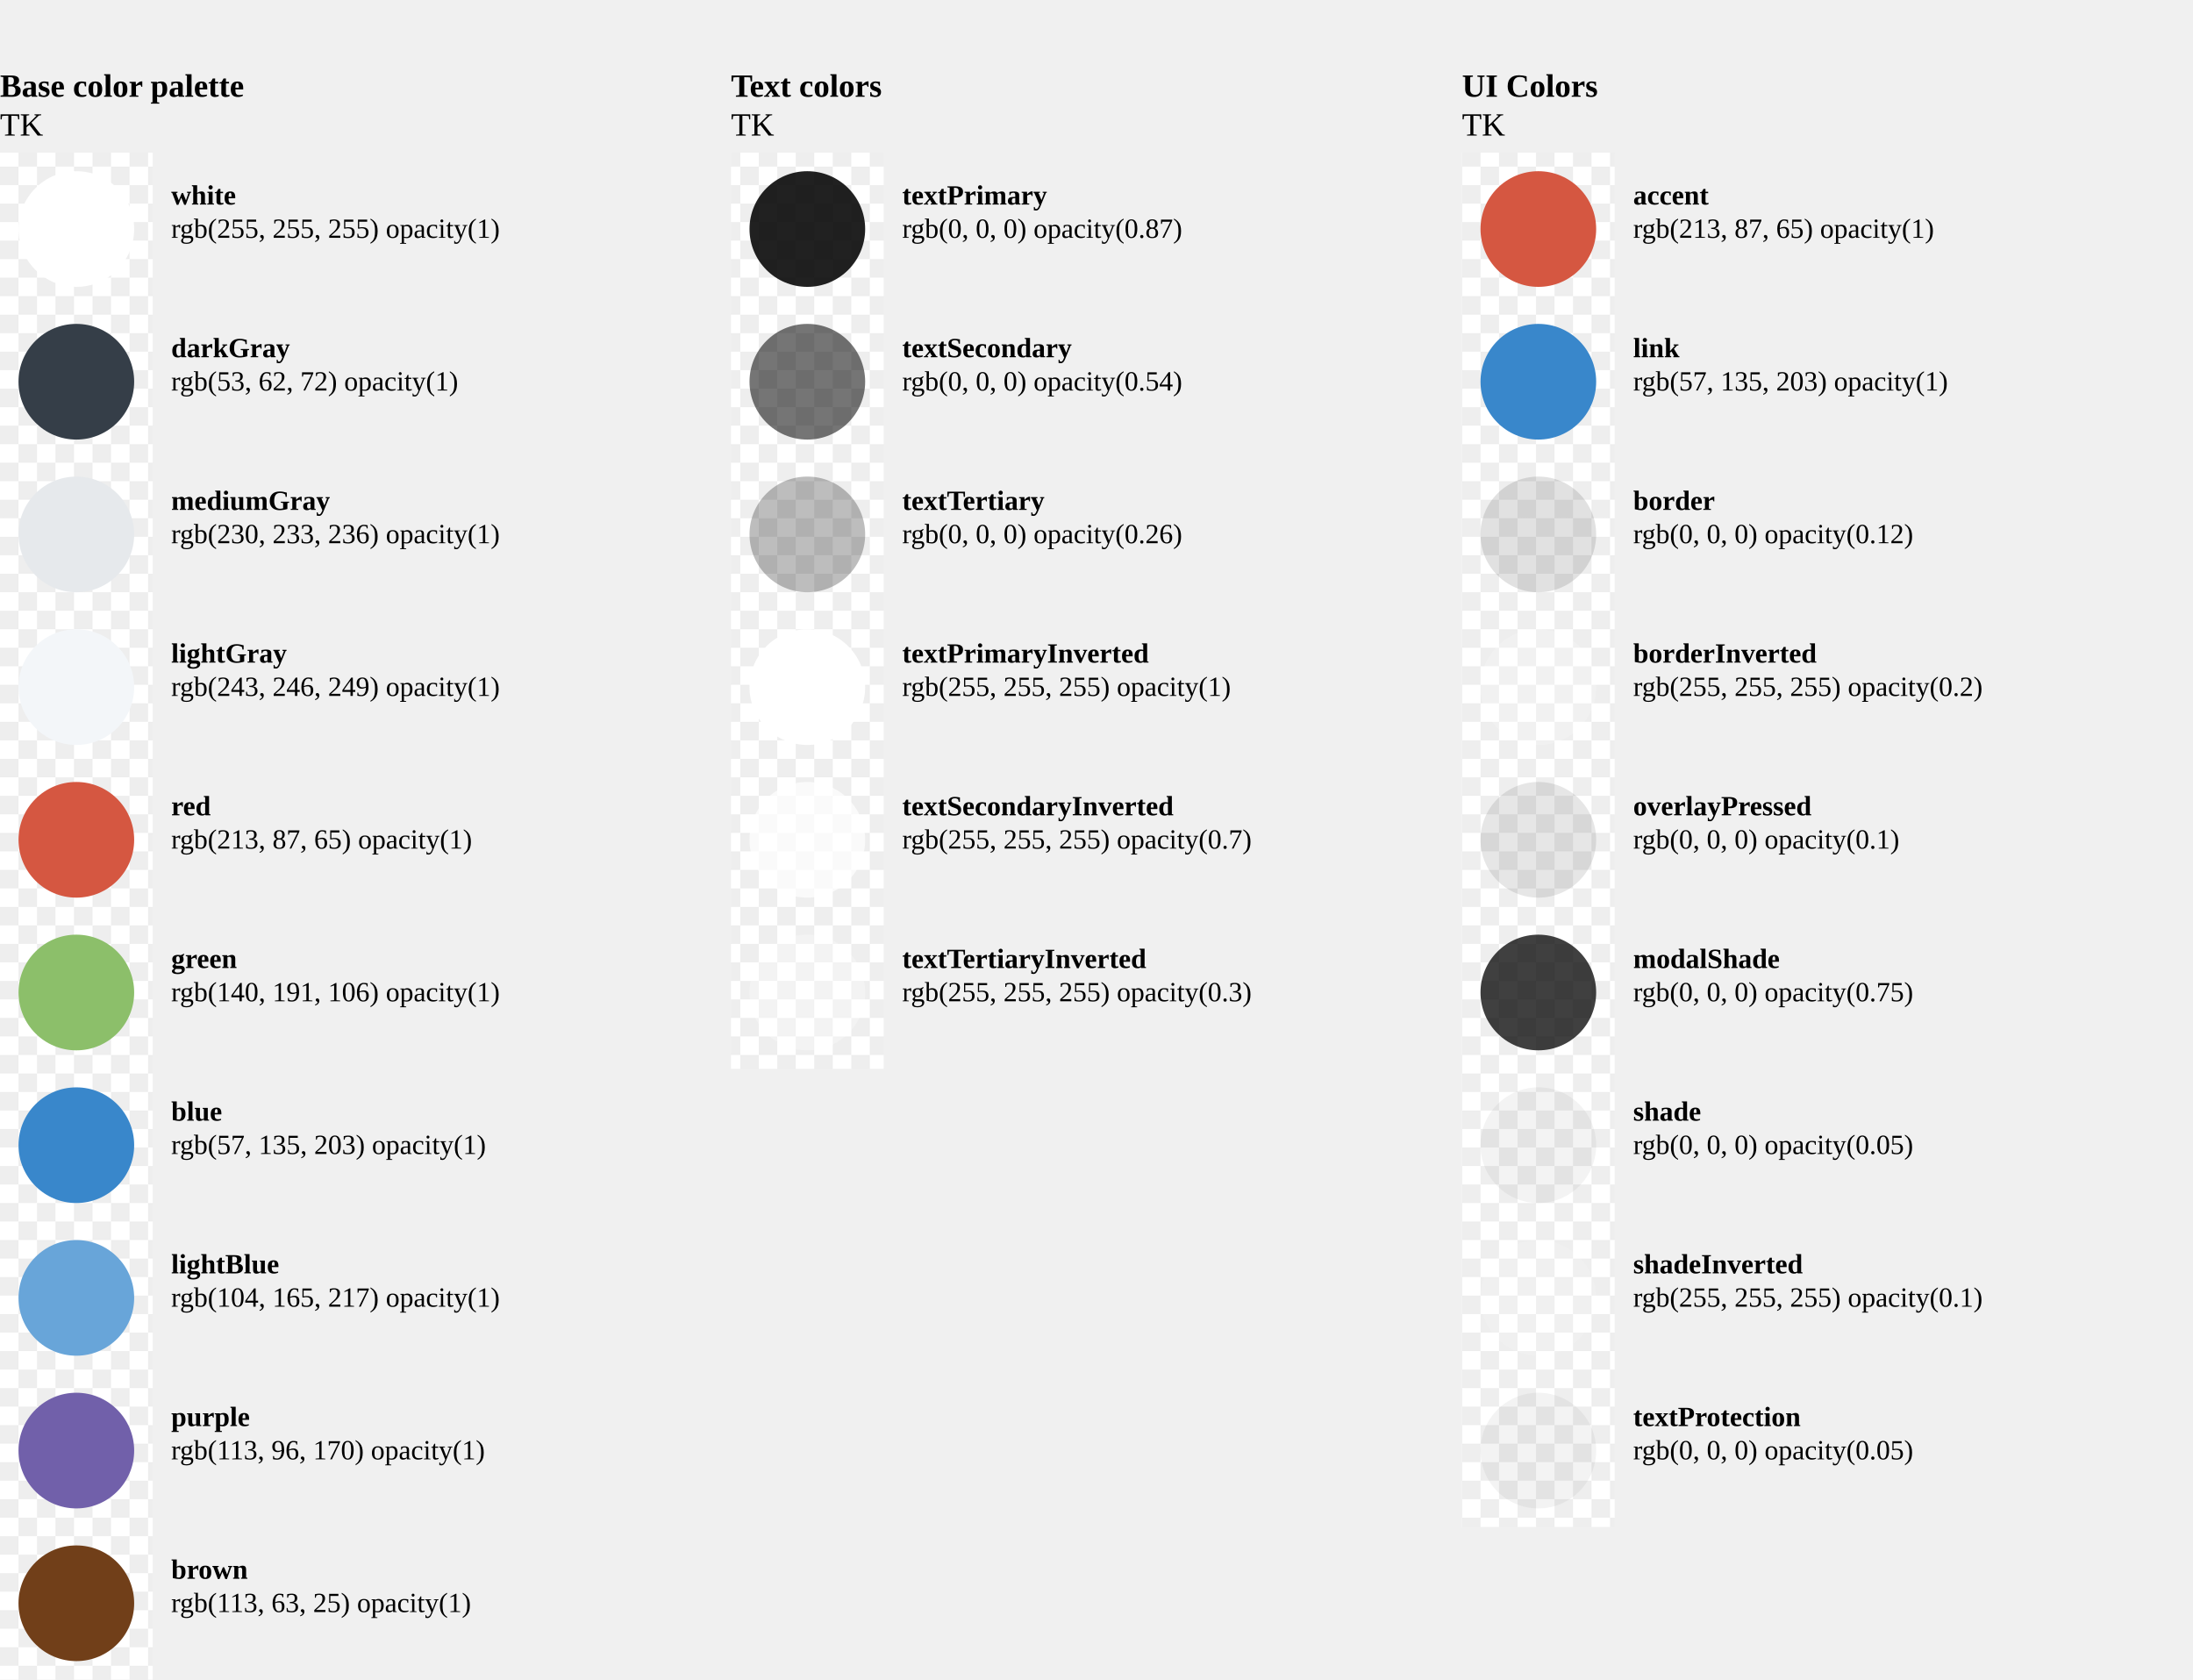
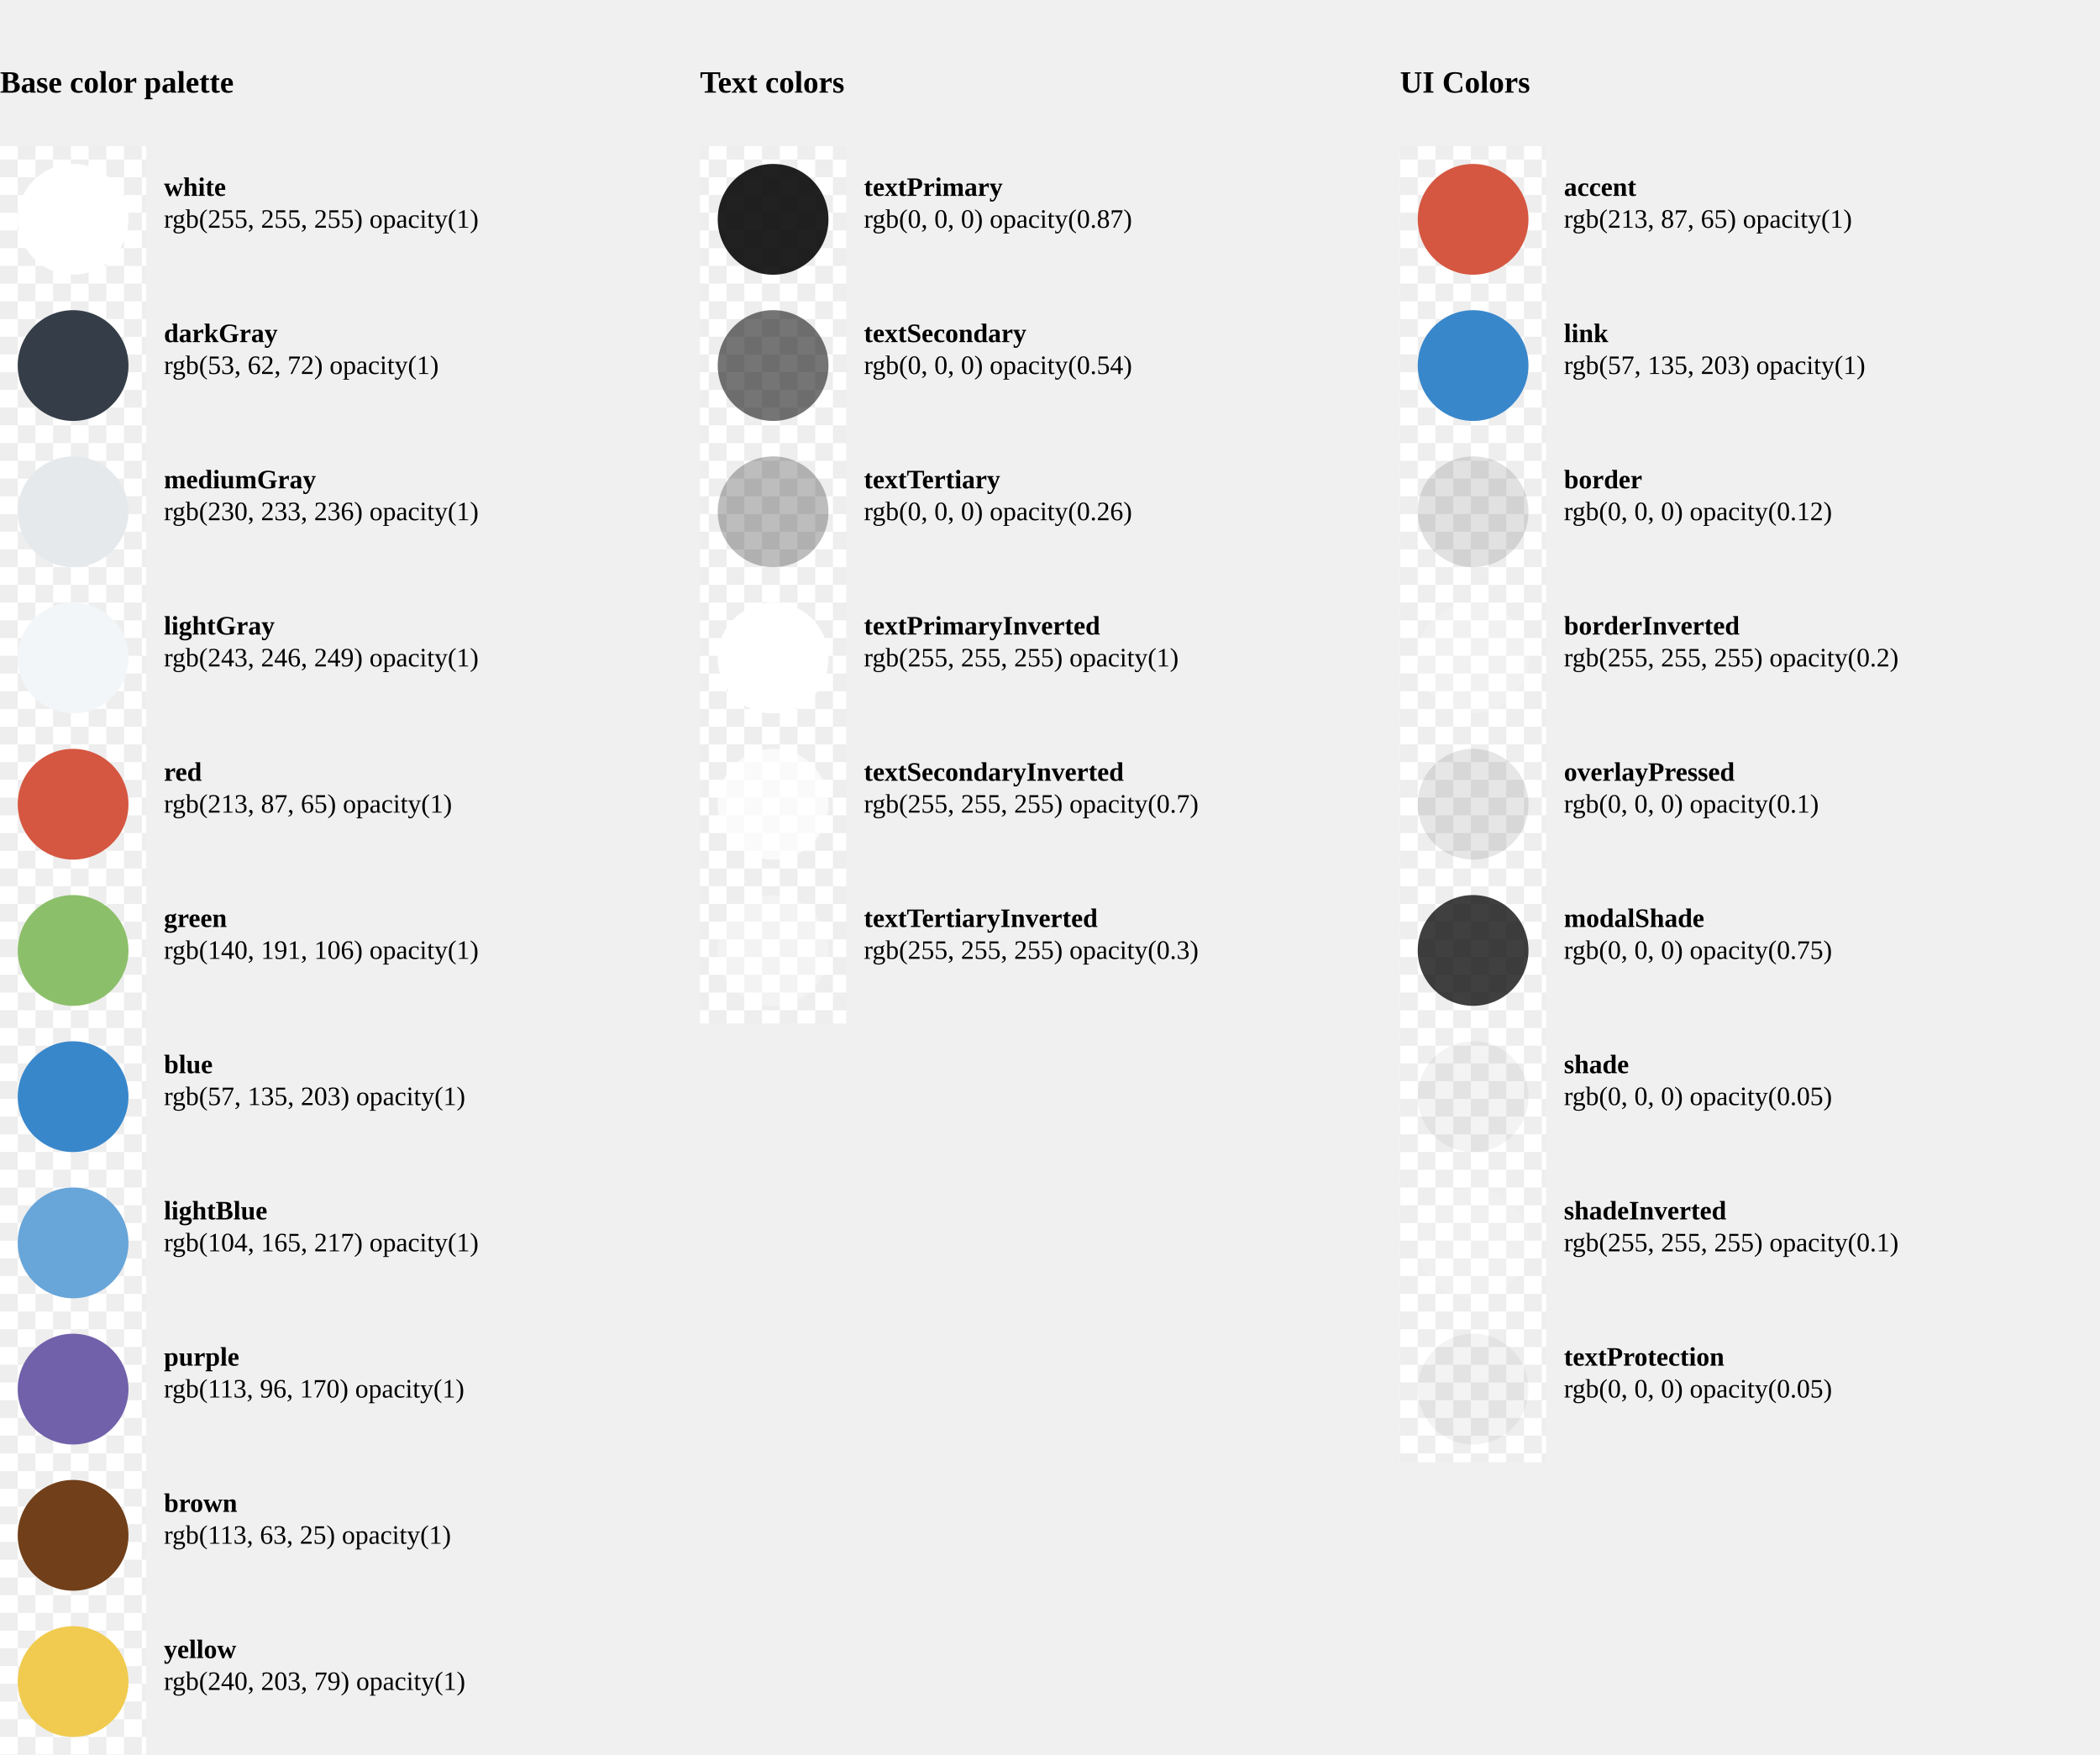
- <svg xmlns="http://www.w3.org/2000/svg" version="1.1" id="Meetup_Swatches" x="0px" y="0px" width="948" height="726" viewBox="0 0 948 726" xml:space="preserve">
+ <svg xmlns="http://www.w3.org/2000/svg" version="1.1" id="Meetup_Swatches" x="0px" y="0px" width="948" height="792" viewBox="0 0 948 792" xml:space="preserve">
  <defs>
    <pattern id="dark_grid" width="16" height="16" patternUnits="userSpaceOnUse">
      <rect fill="#111" x="0" y="0" width="8" height="8" />
      <rect fill="#222" x="8" y="0" width="8" height="8" />
      <rect fill="#222" x="0" y="8" width="8" height="8" />
      <rect fill="#111" x="8" y="8" width="8" height="8" />
    </pattern>
    <pattern id="light_grid" width="16" height="16" patternUnits="userSpaceOnUse">
      <rect fill="#fff" x="0" y="0" width="8" height="8" />
      <rect fill="#eee" x="8" y="0" width="8" height="8" />
      <rect fill="#eee" x="0" y="8" width="8" height="8" />
      <rect fill="#fff" x="8" y="8" width="8" height="8" />
    </pattern>
  </defs>
  <text x="0" y="25" font-size="14">
    <tspan x="0" dy="1.2em" font-weight="bold">Base color palette</tspan>
-     <tspan x="0" dy="1.2em">TK</tspan>
+     <tspan x="0" dy="1.2em" />
  </text>
-   <rect fill="url(#light_grid)" x="0" y="66" width="66" height="660" />
+   <rect fill="url(#light_grid)" x="0" y="66" width="66" height="726" />
  <circle cx="33" cy="99" r="25" fill="rgb(255, 255, 255)" opacity="1" />
  <text x="74" y="74" font-size="12">
    <tspan x="74" dy="1.2em" font-weight="bold">white</tspan>
    <tspan x="74" dy="1.2em">rgb(255, 255, 255) opacity(1)</tspan>
  </text>
  <circle cx="33" cy="165" r="25" fill="rgb(53, 62, 72)" opacity="1" />
  <text x="74" y="140" font-size="12">
    <tspan x="74" dy="1.2em" font-weight="bold">darkGray</tspan>
    <tspan x="74" dy="1.2em">rgb(53, 62, 72) opacity(1)</tspan>
  </text>
  <circle cx="33" cy="231" r="25" fill="rgb(230, 233, 236)" opacity="1" />
  <text x="74" y="206" font-size="12">
    <tspan x="74" dy="1.2em" font-weight="bold">mediumGray</tspan>
    <tspan x="74" dy="1.2em">rgb(230, 233, 236) opacity(1)</tspan>
  </text>
  <circle cx="33" cy="297" r="25" fill="rgb(243, 246, 249)" opacity="1" />
  <text x="74" y="272" font-size="12">
    <tspan x="74" dy="1.2em" font-weight="bold">lightGray</tspan>
    <tspan x="74" dy="1.2em">rgb(243, 246, 249) opacity(1)</tspan>
  </text>
  <circle cx="33" cy="363" r="25" fill="rgb(213, 87, 65)" opacity="1" />
  <text x="74" y="338" font-size="12">
    <tspan x="74" dy="1.2em" font-weight="bold">red</tspan>
    <tspan x="74" dy="1.2em">rgb(213, 87, 65) opacity(1)</tspan>
  </text>
  <circle cx="33" cy="429" r="25" fill="rgb(140, 191, 106)" opacity="1" />
  <text x="74" y="404" font-size="12">
    <tspan x="74" dy="1.2em" font-weight="bold">green</tspan>
    <tspan x="74" dy="1.2em">rgb(140, 191, 106) opacity(1)</tspan>
  </text>
  <circle cx="33" cy="495" r="25" fill="rgb(57, 135, 203)" opacity="1" />
  <text x="74" y="470" font-size="12">
    <tspan x="74" dy="1.2em" font-weight="bold">blue</tspan>
    <tspan x="74" dy="1.2em">rgb(57, 135, 203) opacity(1)</tspan>
  </text>
  <circle cx="33" cy="561" r="25" fill="rgb(104, 165, 217)" opacity="1" />
  <text x="74" y="536" font-size="12">
    <tspan x="74" dy="1.2em" font-weight="bold">lightBlue</tspan>
    <tspan x="74" dy="1.2em">rgb(104, 165, 217) opacity(1)</tspan>
  </text>
  <circle cx="33" cy="627" r="25" fill="rgb(113, 96, 170)" opacity="1" />
  <text x="74" y="602" font-size="12">
    <tspan x="74" dy="1.2em" font-weight="bold">purple</tspan>
    <tspan x="74" dy="1.2em">rgb(113, 96, 170) opacity(1)</tspan>
  </text>
  <circle cx="33" cy="693" r="25" fill="rgb(113, 63, 25)" opacity="1" />
  <text x="74" y="668" font-size="12">
    <tspan x="74" dy="1.2em" font-weight="bold">brown</tspan>
    <tspan x="74" dy="1.2em">rgb(113, 63, 25) opacity(1)</tspan>
  </text>
+   <circle cx="33" cy="759" r="25" fill="rgb(240, 203, 79)" opacity="1" />
+   <text x="74" y="734" font-size="12">
+     <tspan x="74" dy="1.2em" font-weight="bold">yellow</tspan>
+     <tspan x="74" dy="1.2em">rgb(240, 203, 79) opacity(1)</tspan>
+   </text>
  <text x="316" y="25" font-size="14">
    <tspan x="316" dy="1.2em" font-weight="bold">Text colors</tspan>
-     <tspan x="316" dy="1.2em">TK</tspan>
+     <tspan x="316" dy="1.2em" />
  </text>
  <rect fill="url(#light_grid)" x="316" y="66" width="66" height="396" />
  <circle cx="349" cy="99" r="25" fill="rgb(0, 0, 0)" opacity="0.87" />
  <text x="390" y="74" font-size="12">
    <tspan x="390" dy="1.2em" font-weight="bold">textPrimary</tspan>
    <tspan x="390" dy="1.2em">rgb(0, 0, 0) opacity(0.87)</tspan>
  </text>
  <circle cx="349" cy="165" r="25" fill="rgb(0, 0, 0)" opacity="0.54" />
  <text x="390" y="140" font-size="12">
    <tspan x="390" dy="1.2em" font-weight="bold">textSecondary</tspan>
    <tspan x="390" dy="1.2em">rgb(0, 0, 0) opacity(0.54)</tspan>
  </text>
  <circle cx="349" cy="231" r="25" fill="rgb(0, 0, 0)" opacity="0.26" />
  <text x="390" y="206" font-size="12">
    <tspan x="390" dy="1.2em" font-weight="bold">textTertiary</tspan>
    <tspan x="390" dy="1.2em">rgb(0, 0, 0) opacity(0.26)</tspan>
  </text>
  <circle cx="349" cy="297" r="25" fill="rgb(255, 255, 255)" opacity="1" />
  <text x="390" y="272" font-size="12">
    <tspan x="390" dy="1.2em" font-weight="bold">textPrimaryInverted</tspan>
    <tspan x="390" dy="1.2em">rgb(255, 255, 255) opacity(1)</tspan>
  </text>
  <circle cx="349" cy="363" r="25" fill="rgb(255, 255, 255)" opacity="0.7" />
  <text x="390" y="338" font-size="12">
    <tspan x="390" dy="1.2em" font-weight="bold">textSecondaryInverted</tspan>
    <tspan x="390" dy="1.2em">rgb(255, 255, 255) opacity(0.7)</tspan>
  </text>
  <circle cx="349" cy="429" r="25" fill="rgb(255, 255, 255)" opacity="0.3" />
  <text x="390" y="404" font-size="12">
    <tspan x="390" dy="1.2em" font-weight="bold">textTertiaryInverted</tspan>
    <tspan x="390" dy="1.2em">rgb(255, 255, 255) opacity(0.3)</tspan>
  </text>
  <text x="632" y="25" font-size="14">
    <tspan x="632" dy="1.2em" font-weight="bold">UI Colors</tspan>
-     <tspan x="632" dy="1.2em">TK</tspan>
+     <tspan x="632" dy="1.2em" />
  </text>
  <rect fill="url(#light_grid)" x="632" y="66" width="66" height="594" />
  <circle cx="665" cy="99" r="25" fill="rgb(213, 87, 65)" opacity="1" />
  <text x="706" y="74" font-size="12">
    <tspan x="706" dy="1.2em" font-weight="bold">accent</tspan>
    <tspan x="706" dy="1.2em">rgb(213, 87, 65) opacity(1)</tspan>
  </text>
  <circle cx="665" cy="165" r="25" fill="rgb(57, 135, 203)" opacity="1" />
  <text x="706" y="140" font-size="12">
    <tspan x="706" dy="1.2em" font-weight="bold">link</tspan>
    <tspan x="706" dy="1.2em">rgb(57, 135, 203) opacity(1)</tspan>
  </text>
  <circle cx="665" cy="231" r="25" fill="rgb(0, 0, 0)" opacity="0.12" />
  <text x="706" y="206" font-size="12">
    <tspan x="706" dy="1.2em" font-weight="bold">border</tspan>
    <tspan x="706" dy="1.2em">rgb(0, 0, 0) opacity(0.12)</tspan>
  </text>
  <circle cx="665" cy="297" r="25" fill="rgb(255, 255, 255)" opacity="0.2" />
  <text x="706" y="272" font-size="12">
    <tspan x="706" dy="1.2em" font-weight="bold">borderInverted</tspan>
    <tspan x="706" dy="1.2em">rgb(255, 255, 255) opacity(0.2)</tspan>
  </text>
  <circle cx="665" cy="363" r="25" fill="rgb(0, 0, 0)" opacity="0.1" />
  <text x="706" y="338" font-size="12">
    <tspan x="706" dy="1.2em" font-weight="bold">overlayPressed</tspan>
    <tspan x="706" dy="1.2em">rgb(0, 0, 0) opacity(0.1)</tspan>
  </text>
  <circle cx="665" cy="429" r="25" fill="rgb(0, 0, 0)" opacity="0.75" />
  <text x="706" y="404" font-size="12">
    <tspan x="706" dy="1.2em" font-weight="bold">modalShade</tspan>
    <tspan x="706" dy="1.2em">rgb(0, 0, 0) opacity(0.75)</tspan>
  </text>
  <circle cx="665" cy="495" r="25" fill="rgb(0, 0, 0)" opacity="0.05" />
  <text x="706" y="470" font-size="12">
    <tspan x="706" dy="1.2em" font-weight="bold">shade</tspan>
    <tspan x="706" dy="1.2em">rgb(0, 0, 0) opacity(0.05)</tspan>
  </text>
  <circle cx="665" cy="561" r="25" fill="rgb(255, 255, 255)" opacity="0.1" />
  <text x="706" y="536" font-size="12">
    <tspan x="706" dy="1.2em" font-weight="bold">shadeInverted</tspan>
    <tspan x="706" dy="1.2em">rgb(255, 255, 255) opacity(0.1)</tspan>
  </text>
  <circle cx="665" cy="627" r="25" fill="rgb(0, 0, 0)" opacity="0.05" />
  <text x="706" y="602" font-size="12">
    <tspan x="706" dy="1.2em" font-weight="bold">textProtection</tspan>
    <tspan x="706" dy="1.2em">rgb(0, 0, 0) opacity(0.05)</tspan>
  </text>
  <text x="948" y="25" font-size="14">
    <tspan x="948" dy="1.2em" font-weight="bold">Background colors</tspan>
-     <tspan x="948" dy="1.2em">TK</tspan>
+     <tspan x="948" dy="1.2em" />
  </text>
  <rect fill="url(#light_grid)" x="948" y="66" width="66" height="264" />
  <circle cx="981" cy="99" r="25" fill="rgb(255, 255, 255)" opacity="1" />
  <text x="1022" y="74" font-size="12">
    <tspan x="1022" dy="1.2em" font-weight="bold">contentBG</tspan>
    <tspan x="1022" dy="1.2em">rgb(255, 255, 255) opacity(1)</tspan>
  </text>
  <circle cx="981" cy="165" r="25" fill="rgb(53, 62, 72)" opacity="1" />
  <text x="1022" y="140" font-size="12">
    <tspan x="1022" dy="1.2em" font-weight="bold">contentBGInverted</tspan>
    <tspan x="1022" dy="1.2em">rgb(53, 62, 72) opacity(1)</tspan>
  </text>
  <circle cx="981" cy="231" r="25" fill="rgb(230, 233, 236)" opacity="1" />
  <text x="1022" y="206" font-size="12">
    <tspan x="1022" dy="1.2em" font-weight="bold">collectionBGDark</tspan>
    <tspan x="1022" dy="1.2em">rgb(230, 233, 236) opacity(1)</tspan>
  </text>
  <circle cx="981" cy="297" r="25" fill="rgb(243, 246, 249)" opacity="1" />
  <text x="1022" y="272" font-size="12">
    <tspan x="1022" dy="1.2em" font-weight="bold">collectionBGLight</tspan>
    <tspan x="1022" dy="1.2em">rgb(243, 246, 249) opacity(1)</tspan>
  </text>
</svg>
